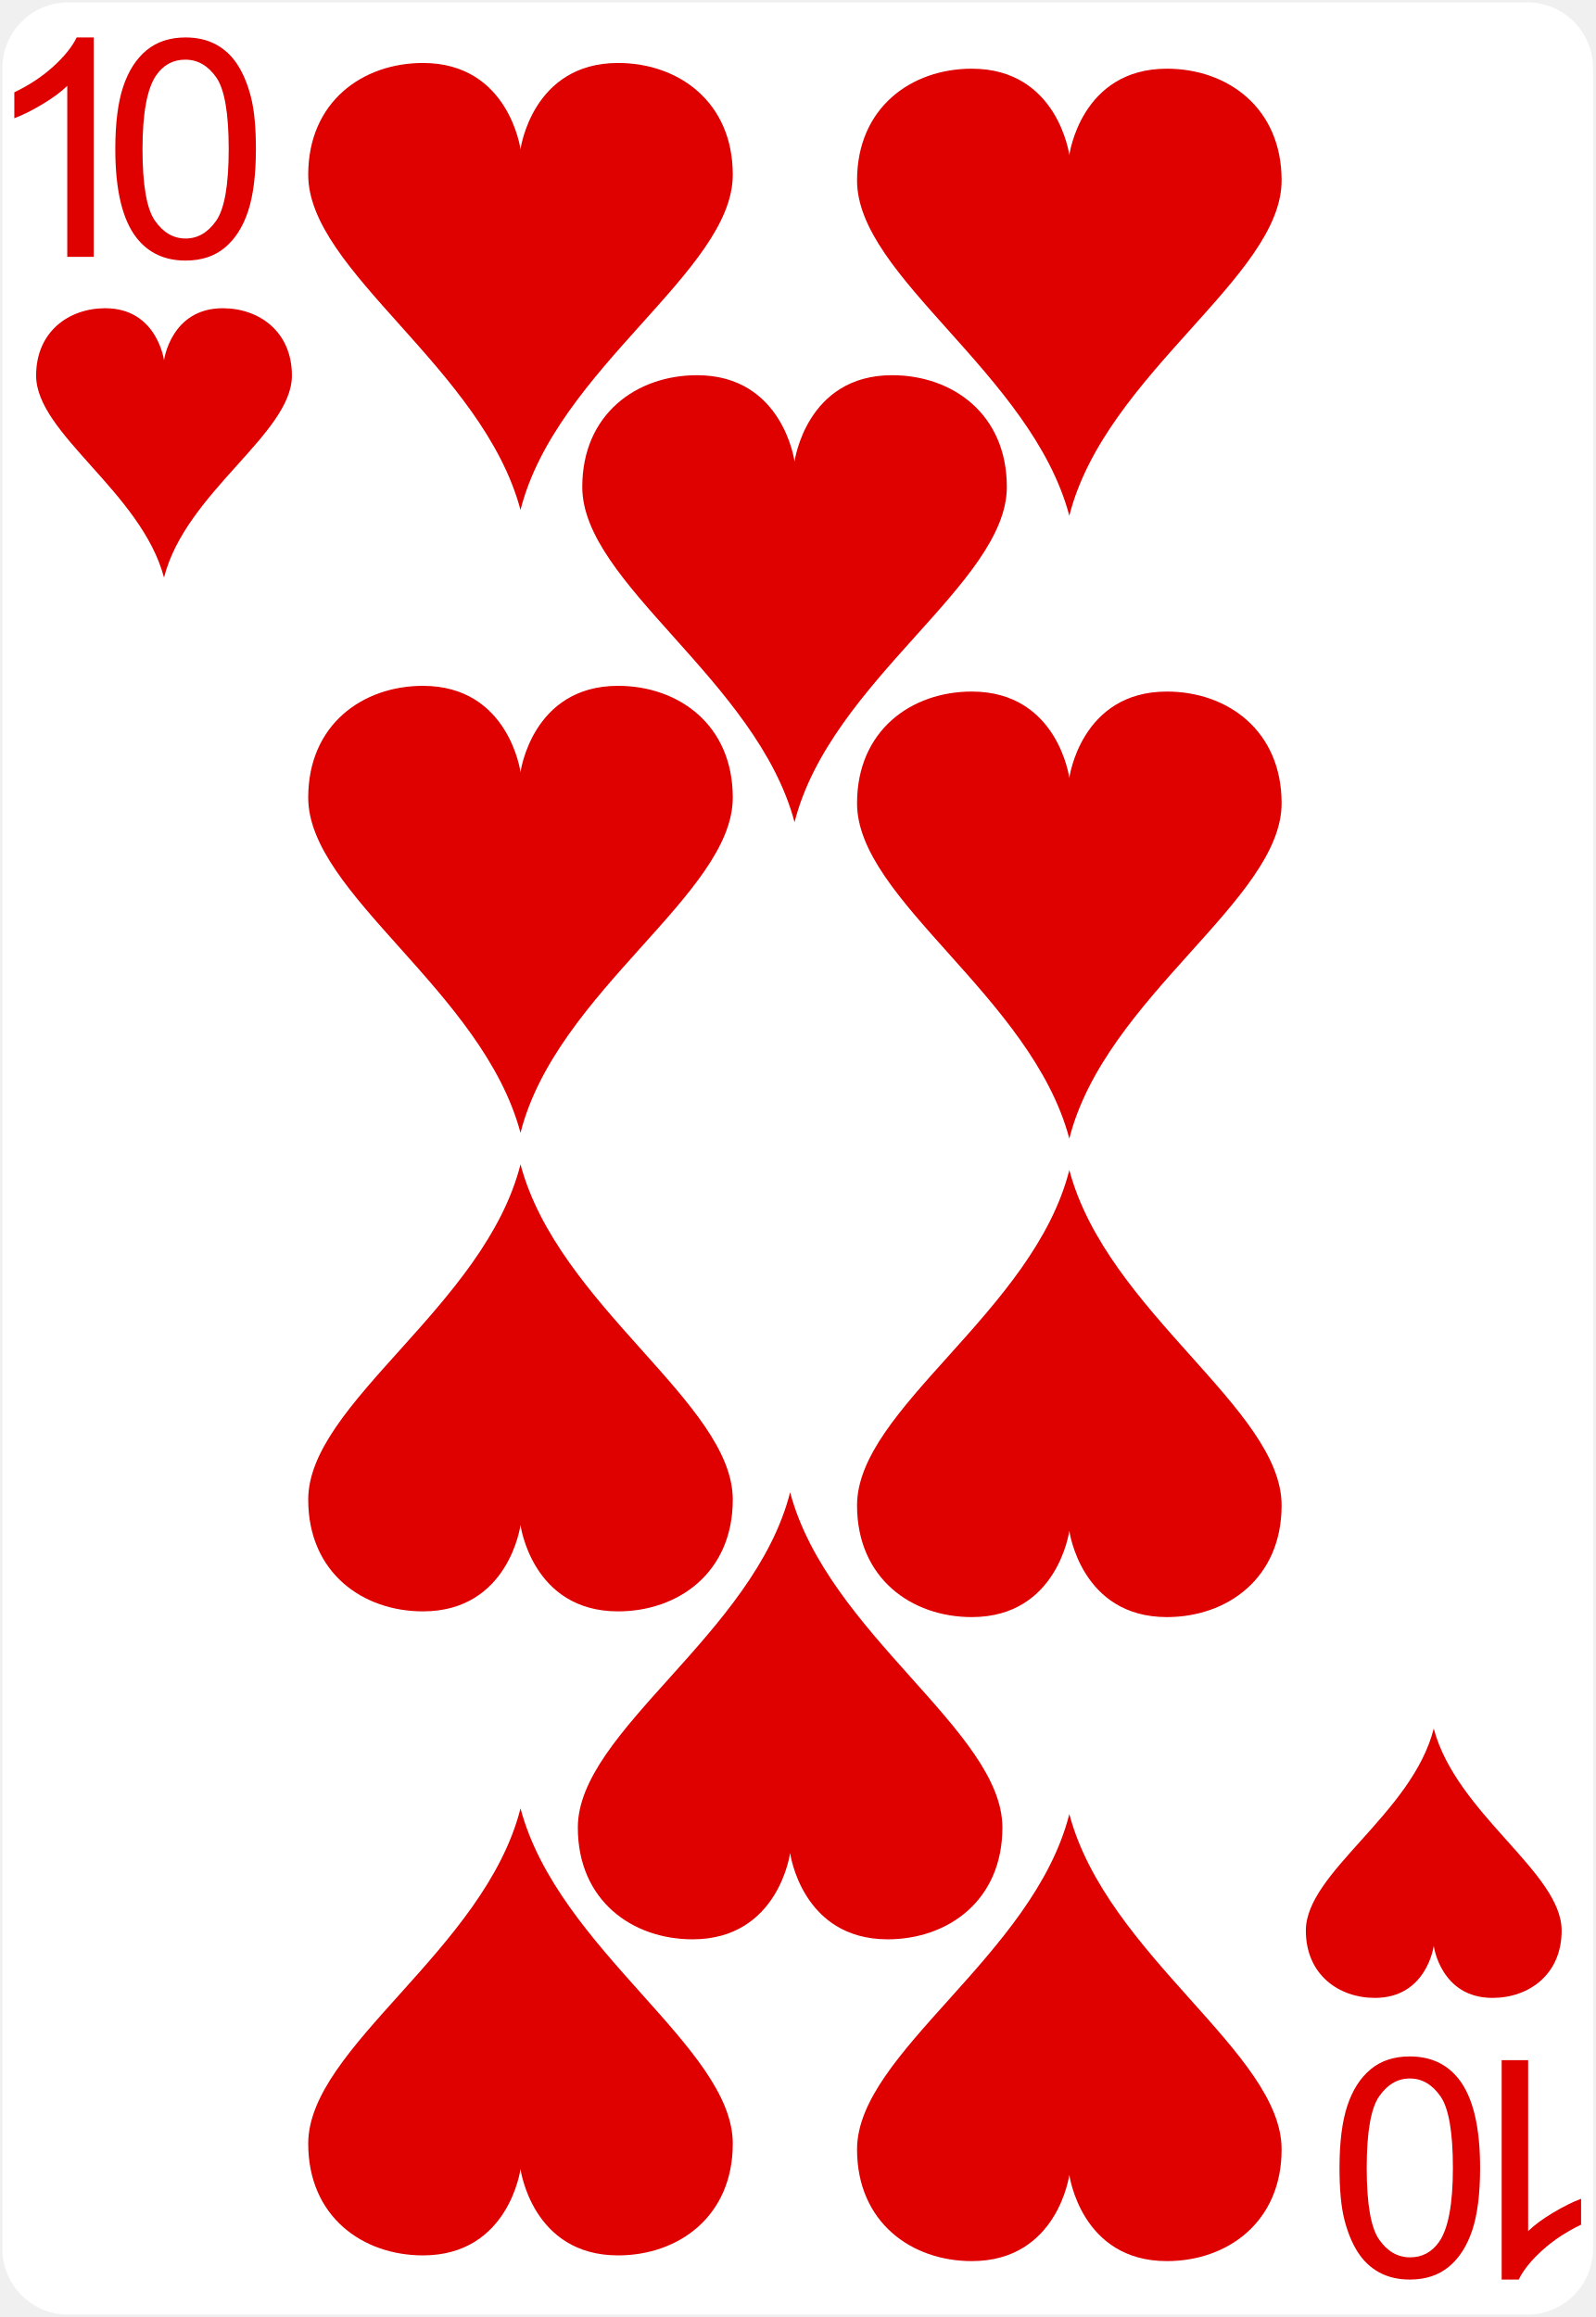
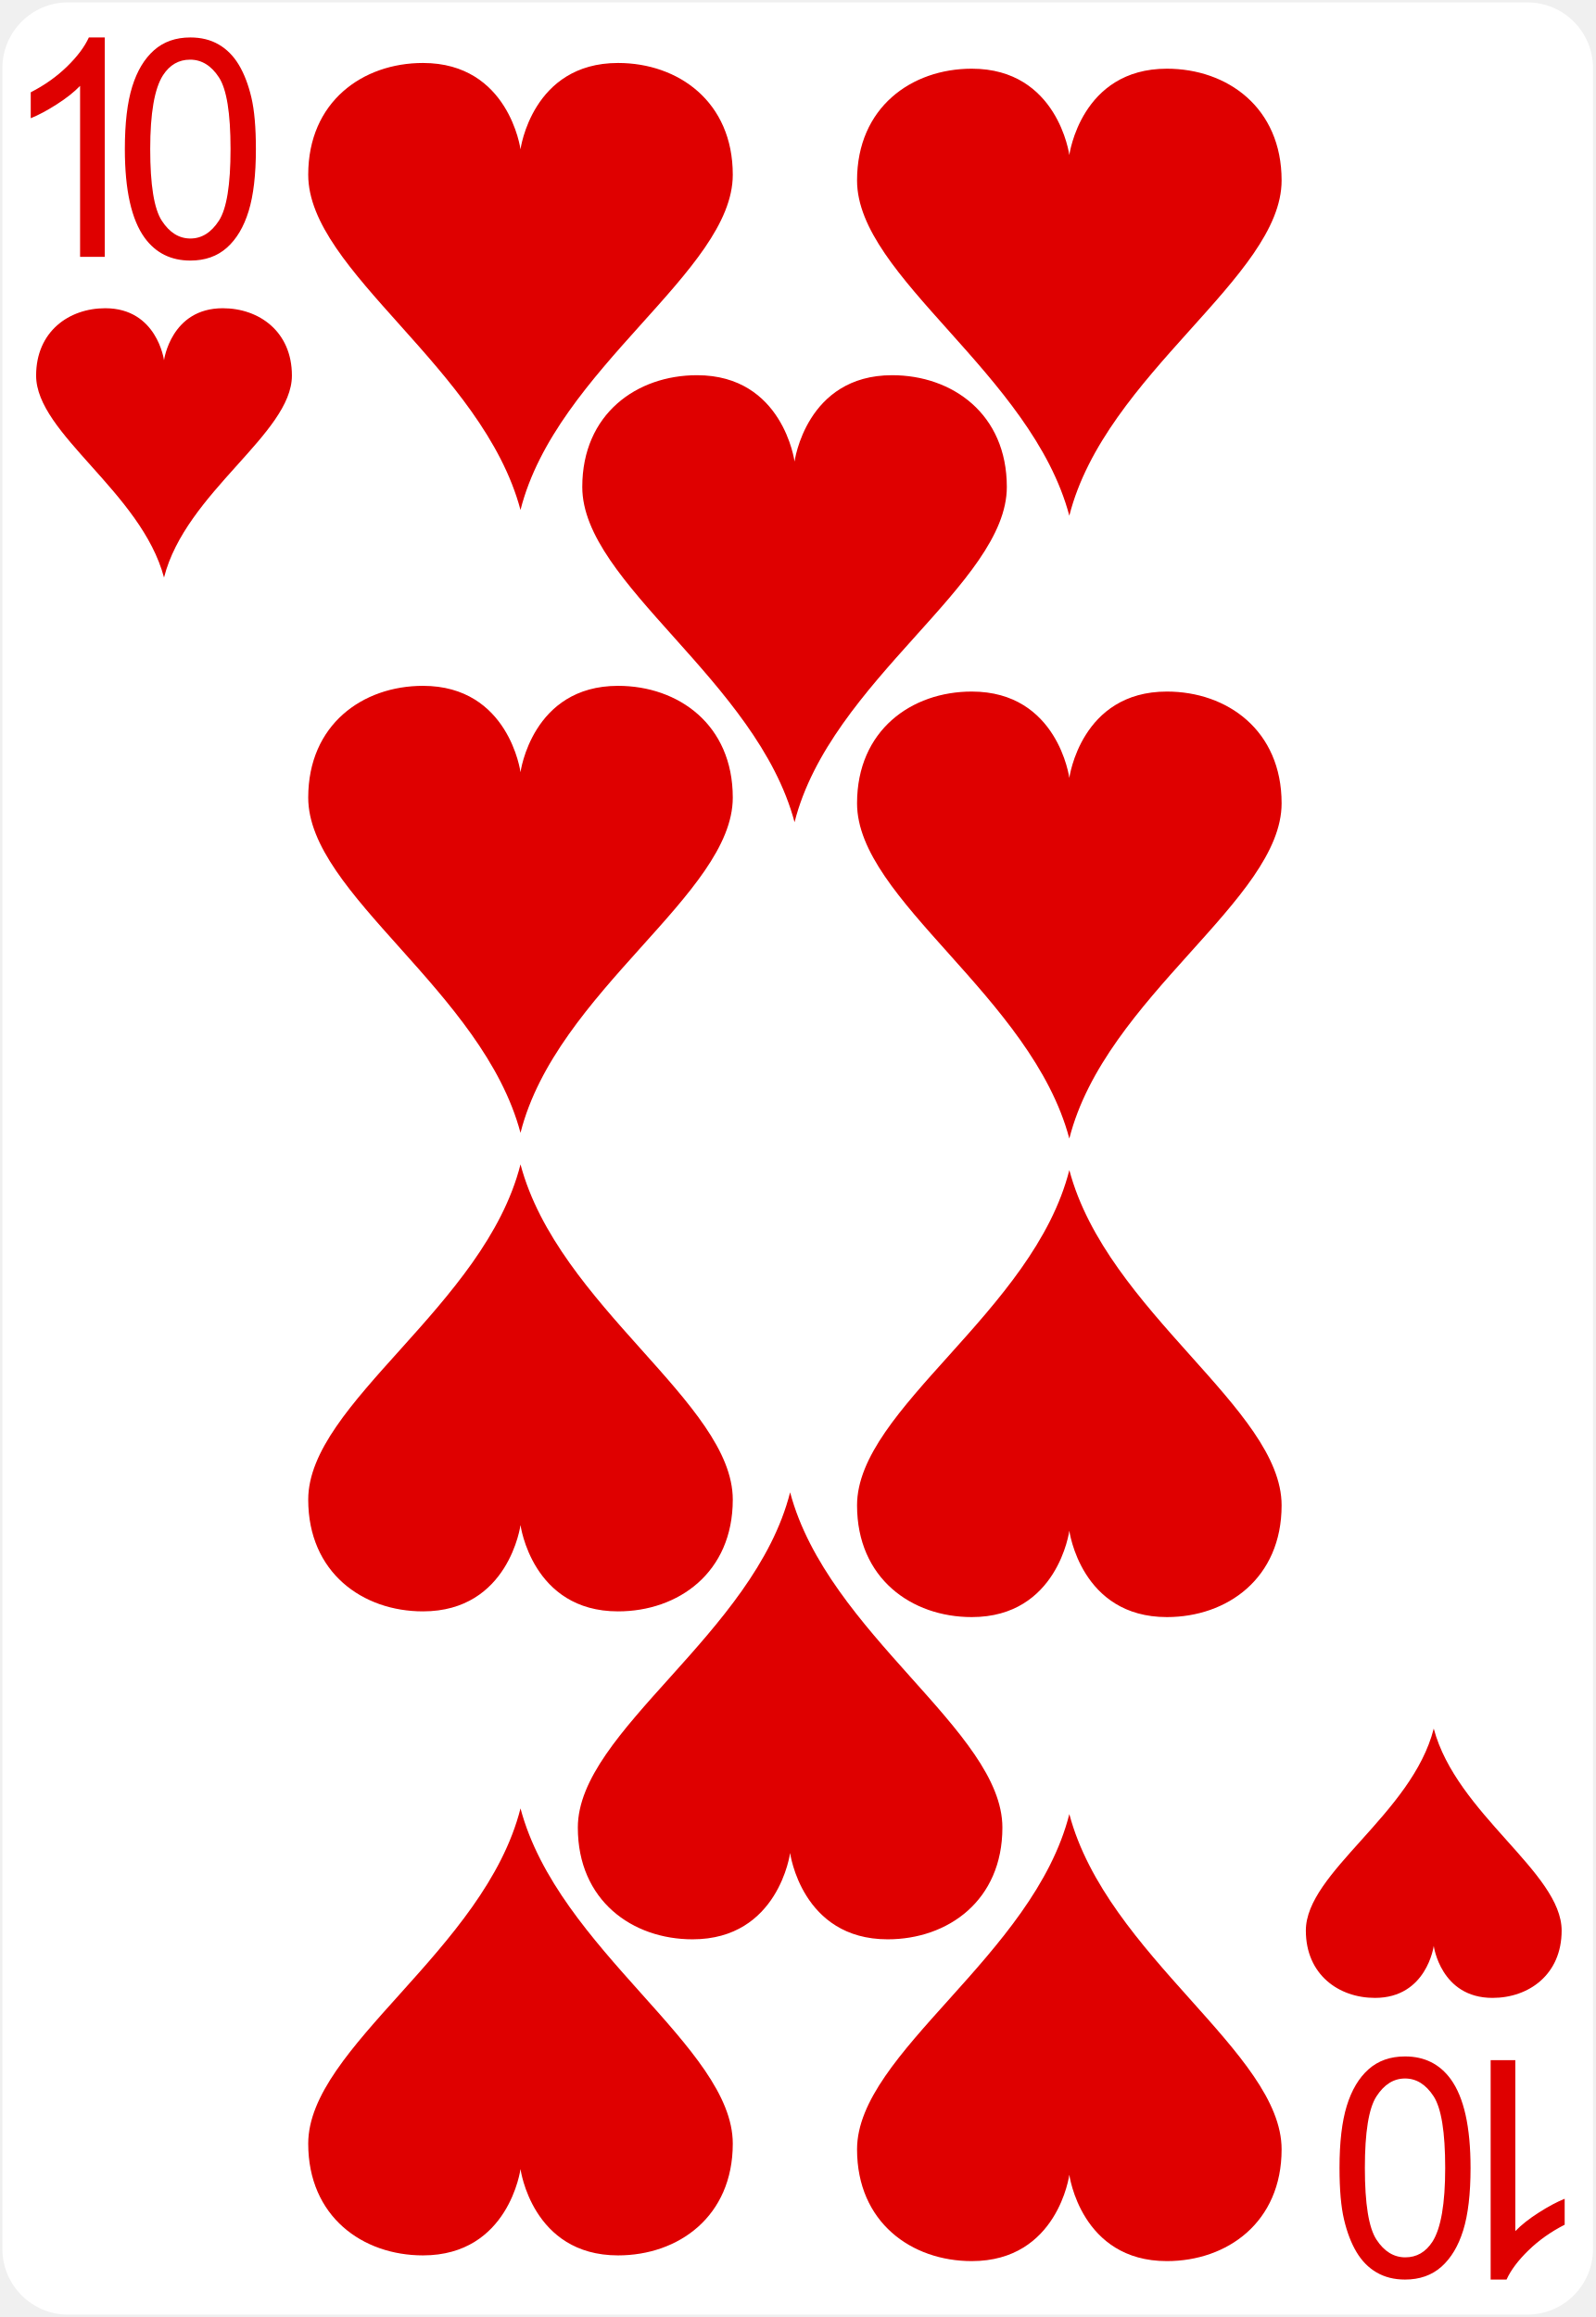
<svg xmlns="http://www.w3.org/2000/svg" xmlns:xlink="http://www.w3.org/1999/xlink" width="167.087pt" height="242.667pt" viewBox="0 0 167.087 242.667" xml:space="preserve" id="svg2" version="1.1">
  <defs id="defs41">
    <radialGradient xlink:href="#linearGradient3773" id="radialGradient3781" cx="-0.158" cy="-8.835" fx="-0.158" fy="-8.835" r="8" gradientTransform="matrix(-1.584269,-0.02349808,0.03071979,-2.477574,-0.2485638,-26.71351)" gradientUnits="userSpaceOnUse" />
    <linearGradient id="linearGradient3773">
      <stop style="stop-color:#000000;stop-opacity:1;" offset="0" id="stop3775" />
      <stop style="stop-color:#000000;stop-opacity:0.649;" offset="1" id="stop3777" />
    </linearGradient>
    <radialGradient xlink:href="#linearGradient3773" id="radialGradient3957" cx="-0.158" cy="-8.835" fx="-0.158" fy="-8.835" r="8" gradientTransform="matrix(-1.584269,-0.02349808,0.03071979,-2.477574,-0.2485638,-26.71351)" gradientUnits="userSpaceOnUse" />
    <linearGradient id="linearGradient3959">
      <stop style="stop-color:#000000;stop-opacity:1;" offset="0" id="stop3961" />
      <stop style="stop-color:#000000;stop-opacity:0.649;" offset="1" id="stop3963" />
    </linearGradient>
    <radialGradient r="81.903" fy="509.476" fx="168.025" cy="509.476" cx="168.025" gradientTransform="matrix(1.25656,-0.7774064,0.3366382,0.5361257,-221.2021,359.2426)" gradientUnits="userSpaceOnUse" id="radialGradient3975" xlink:href="#linearGradient3784-4" />
    <linearGradient id="linearGradient3784-4">
      <stop style="stop-color:#ffffff;stop-opacity:0.435;" offset="0" id="stop3786-8" />
      <stop style="stop-color:#000000;stop-opacity:0;" offset="1" id="stop3788-6" />
    </linearGradient>
    <radialGradient xlink:href="#linearGradient3784-4-5" id="radialGradient3929" gradientUnits="userSpaceOnUse" gradientTransform="matrix(1.25656,-0.7774064,0.3366382,0.5361257,-221.2021,359.2426)" cx="168.025" cy="509.476" fx="168.025" fy="509.476" r="81.903" />
    <linearGradient id="linearGradient3784-4-5">
      <stop style="stop-color:#ffffff;stop-opacity:0.489;" offset="0" id="stop3786-8-0" />
      <stop style="stop-color:#000000;stop-opacity:0;" offset="1" id="stop3788-6-3" />
    </linearGradient>
    <radialGradient xlink:href="#linearGradient3784-4-1" id="radialGradient3927" gradientUnits="userSpaceOnUse" gradientTransform="matrix(1.25656,-0.7774064,0.3366382,0.5361257,-221.2021,359.2426)" cx="168.025" cy="509.476" fx="168.025" fy="509.476" r="81.903" />
    <linearGradient id="linearGradient3784-4-1">
      <stop style="stop-color:#ffffff;stop-opacity:0.237;" offset="0" id="stop3786-8-03" />
      <stop style="stop-color:#000000;stop-opacity:0;" offset="1" id="stop3788-6-6" />
    </linearGradient>
    <radialGradient xlink:href="#linearGradient3768" id="radialGradient3776" cx="-0.206" cy="-4.579" fx="-0.206" fy="-4.579" r="8" gradientTransform="matrix(-1,0,0,-1.720176,-0.4120407,-13.02719)" gradientUnits="userSpaceOnUse" />
    <linearGradient id="linearGradient3768">
      <stop style="stop-color:#df0000;stop-opacity:1;" offset="0" id="stop3770" />
      <stop style="stop-color:#df0000;stop-opacity:0.672;" offset="1" id="stop3772" />
    </linearGradient>
    <radialGradient r="81.903" fy="511.223" fx="171.487" cy="511.223" cx="171.487" gradientTransform="matrix(1.152989,-0.6739155,0.3948202,0.6754904,-233.6326,270.4008)" gradientUnits="userSpaceOnUse" id="radialGradient4013" xlink:href="#linearGradient3784-4-6" />
    <linearGradient id="linearGradient3784-4-6">
      <stop style="stop-color:#ffffff;stop-opacity:0.313;" offset="0" id="stop3786-8-8" />
      <stop style="stop-color:#000000;stop-opacity:0;" offset="1" id="stop3788-6-8" />
    </linearGradient>
    <radialGradient r="81.903" fy="492.632" fx="159.354" cy="492.632" cx="159.354" gradientTransform="matrix(1.089478,-0.715138,0.4464527,0.6562658,-244.9333,290.9185)" gradientUnits="userSpaceOnUse" id="radialGradient4013-8" xlink:href="#linearGradient3784-4-2" />
    <linearGradient id="linearGradient3784-4-2">
      <stop style="stop-color:#ffffff;stop-opacity:0.29;" offset="0" id="stop3786-8-1" />
      <stop style="stop-color:#000000;stop-opacity:0;" offset="1" id="stop3788-6-5" />
    </linearGradient>
    <radialGradient r="81.903" fy="492.632" fx="159.354" cy="492.632" cx="159.354" gradientTransform="matrix(1.089478,-0.715138,0.4464527,0.6562658,-244.9333,290.9185)" gradientUnits="userSpaceOnUse" id="radialGradient3073" xlink:href="#linearGradient3784-4-2" />
  </defs>
  <g id="Layer_x0020_1" style="fill-rule:nonzero;clip-rule:nonzero;stroke:#000000;stroke-miterlimit:4;">
    <path style="fill:#FFFFFF;stroke-width:0.5;stroke:none" d="M166.837,235.548c0,3.777-3.087,6.869-6.871,6.869H7.111c-3.775,0-6.861-3.092-6.861-6.869V7.12C0.25,3.343,3.336,0.25,7.111,0.25h152.855    c3.784,0,6.871,3.093,6.871,6.87v228.428z" id="path5" />
    <g style="stroke:none;" id="g7">
      <g id="g9">
				
			</g>
    </g>
    <g id="g15">
			
		</g>
    <g id="g19">
			
		</g>
    <g style="stroke:none;" id="g23">
      <g id="g25">
				
			</g>
    </g>
    <g style="stroke:none;" id="g31">
      <g id="g33">
				
			</g>
    </g>
  </g>
  <g id="rank-index" style="fill:#df0000;stroke:none">
-     <path id="rank-index-top" d="M9.817 26.9H7.045V8.995Q6.044 9.963 4.419 10.931Q2.794 11.899 1.5 12.383V9.666Q3.826 8.558 5.566 6.982Q7.307 5.405 8.03 3.922H9.817ZM12.076 15.614Q12.076 11.555 12.9 9.081Q13.724 6.607 15.349 5.264Q16.974 3.922 19.438 3.922Q21.255 3.922 22.626 4.663Q23.997 5.405 24.89 6.802Q25.783 8.199 26.292 10.205Q26.8 12.211 26.8 15.614Q26.8 19.641 25.984 22.116Q25.167 24.59 23.542 25.94Q21.918 27.29 19.438 27.29Q16.173 27.29 14.309 24.918Q12.076 22.061 12.076 15.614ZM14.925 15.614Q14.925 21.249 16.227 23.115Q17.528 24.98 19.438 24.98Q21.348 24.98 22.649 23.107Q23.951 21.234 23.951 15.614Q23.951 9.963 22.649 8.105Q21.348 6.248 19.407 6.248Q17.497 6.248 16.357 7.887Q14.925 9.979 14.925 15.614Z" />
-     <path id="rank-index-bottom" d="M9.817 26.9H7.045V8.995Q6.044 9.963 4.419 10.931Q2.794 11.899 1.5 12.383V9.666Q3.826 8.558 5.566 6.982Q7.307 5.405 8.03 3.922H9.817ZM12.076 15.614Q12.076 11.555 12.9 9.081Q13.724 6.607 15.349 5.264Q16.974 3.922 19.438 3.922Q21.255 3.922 22.626 4.663Q23.997 5.405 24.89 6.802Q25.783 8.199 26.292 10.205Q26.8 12.211 26.8 15.614Q26.8 19.641 25.984 22.116Q25.167 24.59 23.542 25.94Q21.918 27.29 19.438 27.29Q16.173 27.29 14.309 24.918Q12.076 22.061 12.076 15.614ZM14.925 15.614Q14.925 21.249 16.227 23.115Q17.528 24.98 19.438 24.98Q21.348 24.98 22.649 23.107Q23.951 21.234 23.951 15.614Q23.951 9.963 22.649 8.105Q21.348 6.248 19.407 6.248Q17.497 6.248 16.357 7.887Q14.925 9.979 14.925 15.614Z" transform="rotate(180,83.54346,121.3335)" />
+     <path id="rank-index-top" d="M10.971 26.9H8.387V8.995Q7.454 9.963 5.939 10.931Q4.425 11.899 3.219 12.383V9.666Q5.386 8.558 7.009 6.982Q8.631 5.405 9.306 3.922H10.971ZM13.076 15.614Q13.076 11.555 13.844 9.081Q14.612 6.607 16.127 5.264Q17.641 3.922 19.938 3.922Q21.632 3.922 22.91 4.663Q24.187 5.405 25.02 6.802Q25.853 8.199 26.326 10.205Q26.8 12.211 26.8 15.614Q26.8 19.641 26.039 22.116Q25.278 24.59 23.764 25.94Q22.249 27.29 19.938 27.29Q16.895 27.29 15.158 24.918Q13.076 22.061 13.076 15.614ZM15.732 15.614Q15.732 21.249 16.945 23.115Q18.158 24.98 19.938 24.98Q21.718 24.98 22.931 23.107Q24.144 21.234 24.144 15.614Q24.144 9.963 22.931 8.105Q21.718 6.248 19.909 6.248Q18.129 6.248 17.067 7.887Q15.732 9.979 15.732 15.614Z" />
+     <path id="rank-index-bottom" d="M10.971 26.9H8.387V8.995Q7.454 9.963 5.939 10.931Q4.425 11.899 3.219 12.383V9.666Q5.386 8.558 7.009 6.982Q8.631 5.405 9.306 3.922H10.971ZM13.076 15.614Q13.076 11.555 13.844 9.081Q14.612 6.607 16.127 5.264Q17.641 3.922 19.938 3.922Q21.632 3.922 22.91 4.663Q24.187 5.405 25.02 6.802Q25.853 8.199 26.326 10.205Q26.8 12.211 26.8 15.614Q26.8 19.641 26.039 22.116Q25.278 24.59 23.764 25.94Q22.249 27.29 19.938 27.29Q16.895 27.29 15.158 24.918Q13.076 22.061 13.076 15.614ZM15.732 15.614Q15.732 21.249 16.945 23.115Q18.158 24.98 19.938 24.98Q21.718 24.98 22.931 23.107Q24.144 21.234 24.144 15.614Q24.144 9.963 22.931 8.105Q21.718 6.248 19.909 6.248Q18.129 6.248 17.067 7.887Q15.732 9.979 15.732 15.614Z" transform="rotate(180,83.54346,121.3335)" />
  </g>
  <g transform="matrix(1.674307,0,0,1.566992,17.17751,46.38532)" id="layer1-9-6" style="fill:#df0000;fill-opacity:1">
    <path style="fill:#df0000;fill-opacity:1" id="hl-8" d="M 3.676,-9 C 0.433,-9 0,-5.523 0,-5.523 0,-5.523 -0.433,-9 -3.676,-9 -5.946,-9 -8,-7.441 -8,-4.5 -8,-0.614 -1.421,3.294 0,9 1.352,3.299 8,-0.614 8,-4.5 8,-7.441 5.946,-9 3.676,-9 z" />
  </g>
  <g transform="matrix(-1.674307,0,0,-1.566992,150.156,195.1431)" id="layer1-9-6-5" style="fill:#df0000;fill-opacity:1">
    <path style="fill:#df0000;fill-opacity:1" id="hl-8-1" d="M 3.676,-9 C 0.433,-9 0,-5.523 0,-5.523 0,-5.523 -0.433,-9 -3.676,-9 -5.946,-9 -8,-7.441 -8,-4.5 -8,-0.614 -1.421,3.294 0,9 1.352,3.299 8,-0.614 8,-4.5 8,-7.441 5.946,-9 3.676,-9 z" />
  </g>
  <g transform="matrix(2.779008,0,0,2.600887,54.51227,30.00377)" id="layer1-9-6-8" style="fill:#df0000;fill-opacity:1">
    <path style="fill:#df0000;fill-opacity:1" id="hl-8-8" d="M 3.676,-9 C 0.433,-9 0,-5.523 0,-5.523 0,-5.523 -0.433,-9 -3.676,-9 -5.946,-9 -8,-7.441 -8,-4.5 -8,-0.614 -1.421,3.294 0,9 1.352,3.299 8,-0.614 8,-4.5 8,-7.441 5.946,-9 3.676,-9 z" />
  </g>
  <g transform="matrix(-2.779008,0,0,-2.600887,54.51227,212.8062)" id="layer1-9-6-8-9" style="fill:#df0000;fill-opacity:1">
    <path style="fill:#df0000;fill-opacity:1" id="hl-8-8-5" d="M 3.676,-9 C 0.433,-9 0,-5.523 0,-5.523 0,-5.523 -0.433,-9 -3.676,-9 -5.946,-9 -8,-7.441 -8,-4.5 -8,-0.614 -1.421,3.294 0,9 1.352,3.299 8,-0.614 8,-4.5 8,-7.441 5.946,-9 3.676,-9 z" />
  </g>
  <g transform="matrix(2.779008,0,0,2.600887,54.51227,95.23862)" id="layer1-9-6-8-8" style="fill:#df0000;fill-opacity:1">
    <path style="fill:#df0000;fill-opacity:1" id="hl-8-8-8" d="M 3.676,-9 C 0.433,-9 0,-5.523 0,-5.523 0,-5.523 -0.433,-9 -3.676,-9 -5.946,-9 -8,-7.441 -8,-4.5 -8,-0.614 -1.421,3.294 0,9 1.352,3.299 8,-0.614 8,-4.5 8,-7.441 5.946,-9 3.676,-9 z" />
  </g>
  <g transform="matrix(-2.779008,0,0,-2.600887,54.51227,145.356)" id="layer1-9-6-8-884-8" style="fill:#df0000;fill-opacity:1">
    <path style="fill:#df0000;fill-opacity:1" id="hl-8-8-3-8" d="M 3.676,-9 C 0.433,-9 0,-5.523 0,-5.523 0,-5.523 -0.433,-9 -3.676,-9 -5.946,-9 -8,-7.441 -8,-4.5 -8,-0.614 -1.421,3.294 0,9 1.352,3.299 8,-0.614 8,-4.5 8,-7.441 5.946,-9 3.676,-9 z" />
  </g>
  <g transform="matrix(2.779008,0,0,2.600887,111.9909,30.60254)" id="layer1-9-6-8-7" style="fill:#df0000;fill-opacity:1">
    <path style="fill:#df0000;fill-opacity:1" id="hl-8-8-1" d="M 3.676,-9 C 0.433,-9 0,-5.523 0,-5.523 0,-5.523 -0.433,-9 -3.676,-9 -5.946,-9 -8,-7.441 -8,-4.5 -8,-0.614 -1.421,3.294 0,9 1.352,3.299 8,-0.614 8,-4.5 8,-7.441 5.946,-9 3.676,-9 z" />
  </g>
  <g transform="matrix(-2.779008,0,0,-2.600887,111.9909,213.4049)" id="layer1-9-6-8-9-7" style="fill:#df0000;fill-opacity:1">
    <path style="fill:#df0000;fill-opacity:1" id="hl-8-8-5-2" d="M 3.676,-9 C 0.433,-9 0,-5.523 0,-5.523 0,-5.523 -0.433,-9 -3.676,-9 -5.946,-9 -8,-7.441 -8,-4.5 -8,-0.614 -1.421,3.294 0,9 1.352,3.299 8,-0.614 8,-4.5 8,-7.441 5.946,-9 3.676,-9 z" />
  </g>
  <g transform="matrix(2.779008,0,0,2.600887,111.9909,95.8374)" id="layer1-9-6-8-8-7" style="fill:#df0000;fill-opacity:1">
    <path style="fill:#df0000;fill-opacity:1" id="hl-8-8-8-2" d="M 3.676,-9 C 0.433,-9 0,-5.523 0,-5.523 0,-5.523 -0.433,-9 -3.676,-9 -5.946,-9 -8,-7.441 -8,-4.5 -8,-0.614 -1.421,3.294 0,9 1.352,3.299 8,-0.614 8,-4.5 8,-7.441 5.946,-9 3.676,-9 z" />
  </g>
  <g transform="matrix(-2.779008,0,0,-2.600887,111.9909,145.9548)" id="layer1-9-6-8-884-8-2" style="fill:#df0000;fill-opacity:1">
    <path style="fill:#df0000;fill-opacity:1" id="hl-8-8-3-8-6" d="M 3.676,-9 C 0.433,-9 0,-5.523 0,-5.523 0,-5.523 -0.433,-9 -3.676,-9 -5.946,-9 -8,-7.441 -8,-4.5 -8,-0.614 -1.421,3.294 0,9 1.352,3.299 8,-0.614 8,-4.5 8,-7.441 5.946,-9 3.676,-9 z" />
  </g>
  <g transform="matrix(2.779008,0,0,2.600887,83.21339,62.70455)" id="layer1-9-6-8-91" style="fill:#df0000;fill-opacity:1">
    <path style="fill:#df0000;fill-opacity:1" id="hl-8-8-7" d="M 3.676,-9 C 0.433,-9 0,-5.523 0,-5.523 0,-5.523 -0.433,-9 -3.676,-9 -5.946,-9 -8,-7.441 -8,-4.5 -8,-0.614 -1.421,3.294 0,9 1.352,3.299 8,-0.614 8,-4.5 8,-7.441 5.946,-9 3.676,-9 z" />
  </g>
  <g transform="matrix(-2.779008,0,0,-2.600887,82.74851,179.7029)" id="layer1-9-6-8-9-6" style="fill:#df0000;fill-opacity:1">
    <path style="fill:#df0000;fill-opacity:1" id="hl-8-8-5-8" d="M 3.676,-9 C 0.433,-9 0,-5.523 0,-5.523 0,-5.523 -0.433,-9 -3.676,-9 -5.946,-9 -8,-7.441 -8,-4.5 -8,-0.614 -1.421,3.294 0,9 1.352,3.299 8,-0.614 8,-4.5 8,-7.441 5.946,-9 3.676,-9 z" />
  </g>
</svg>
